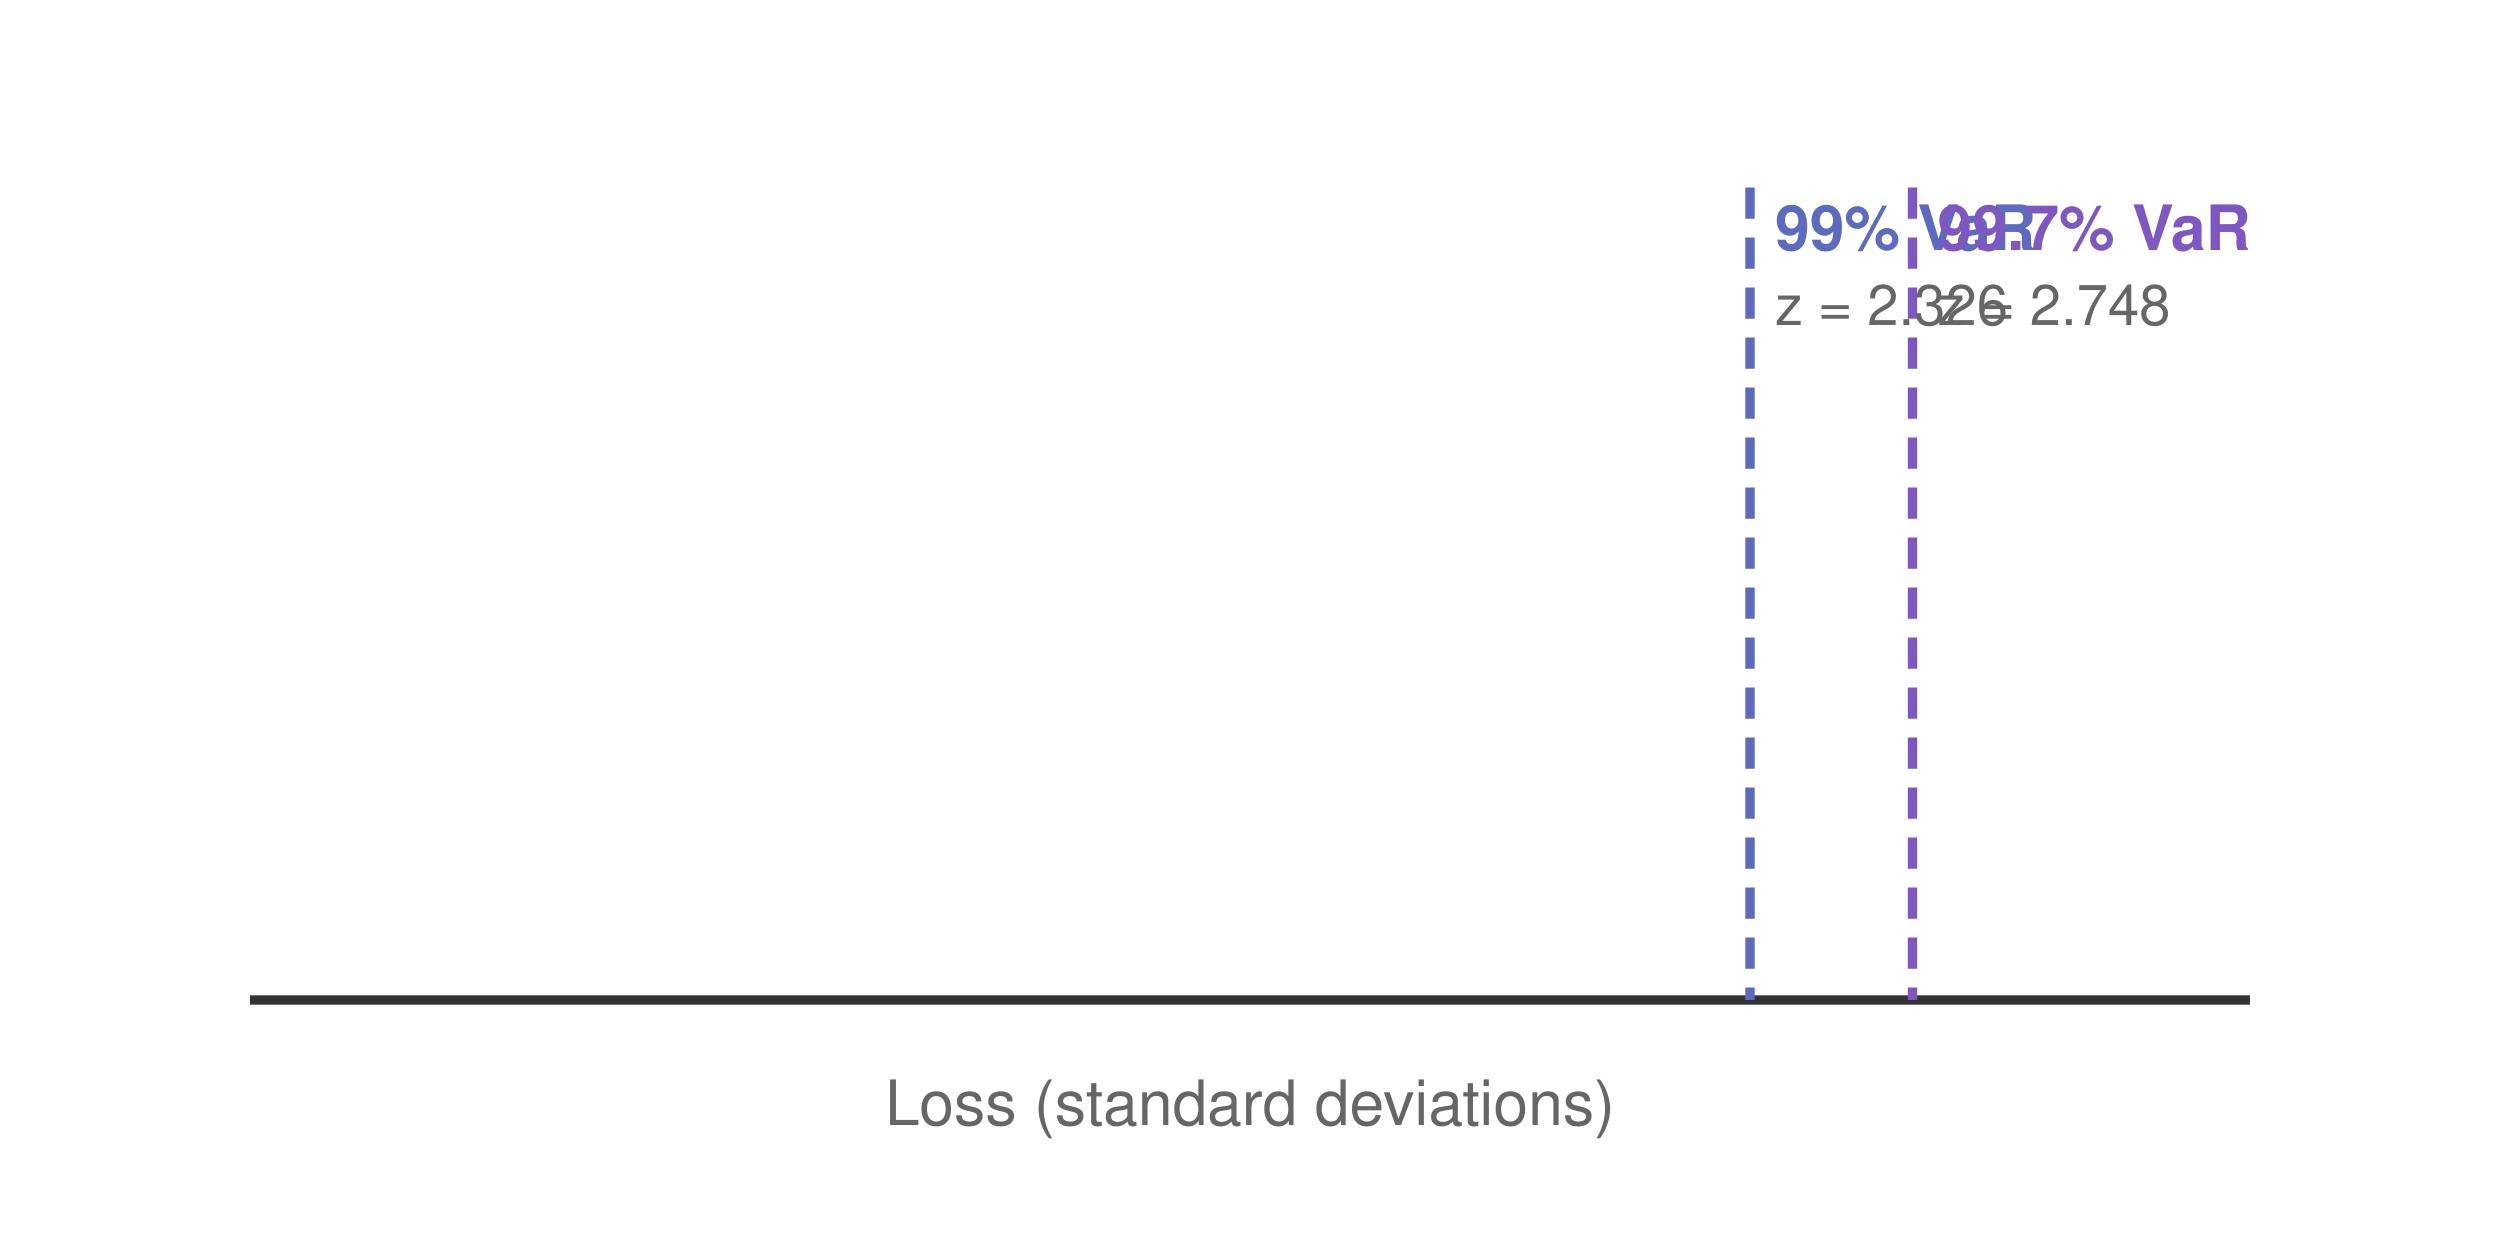
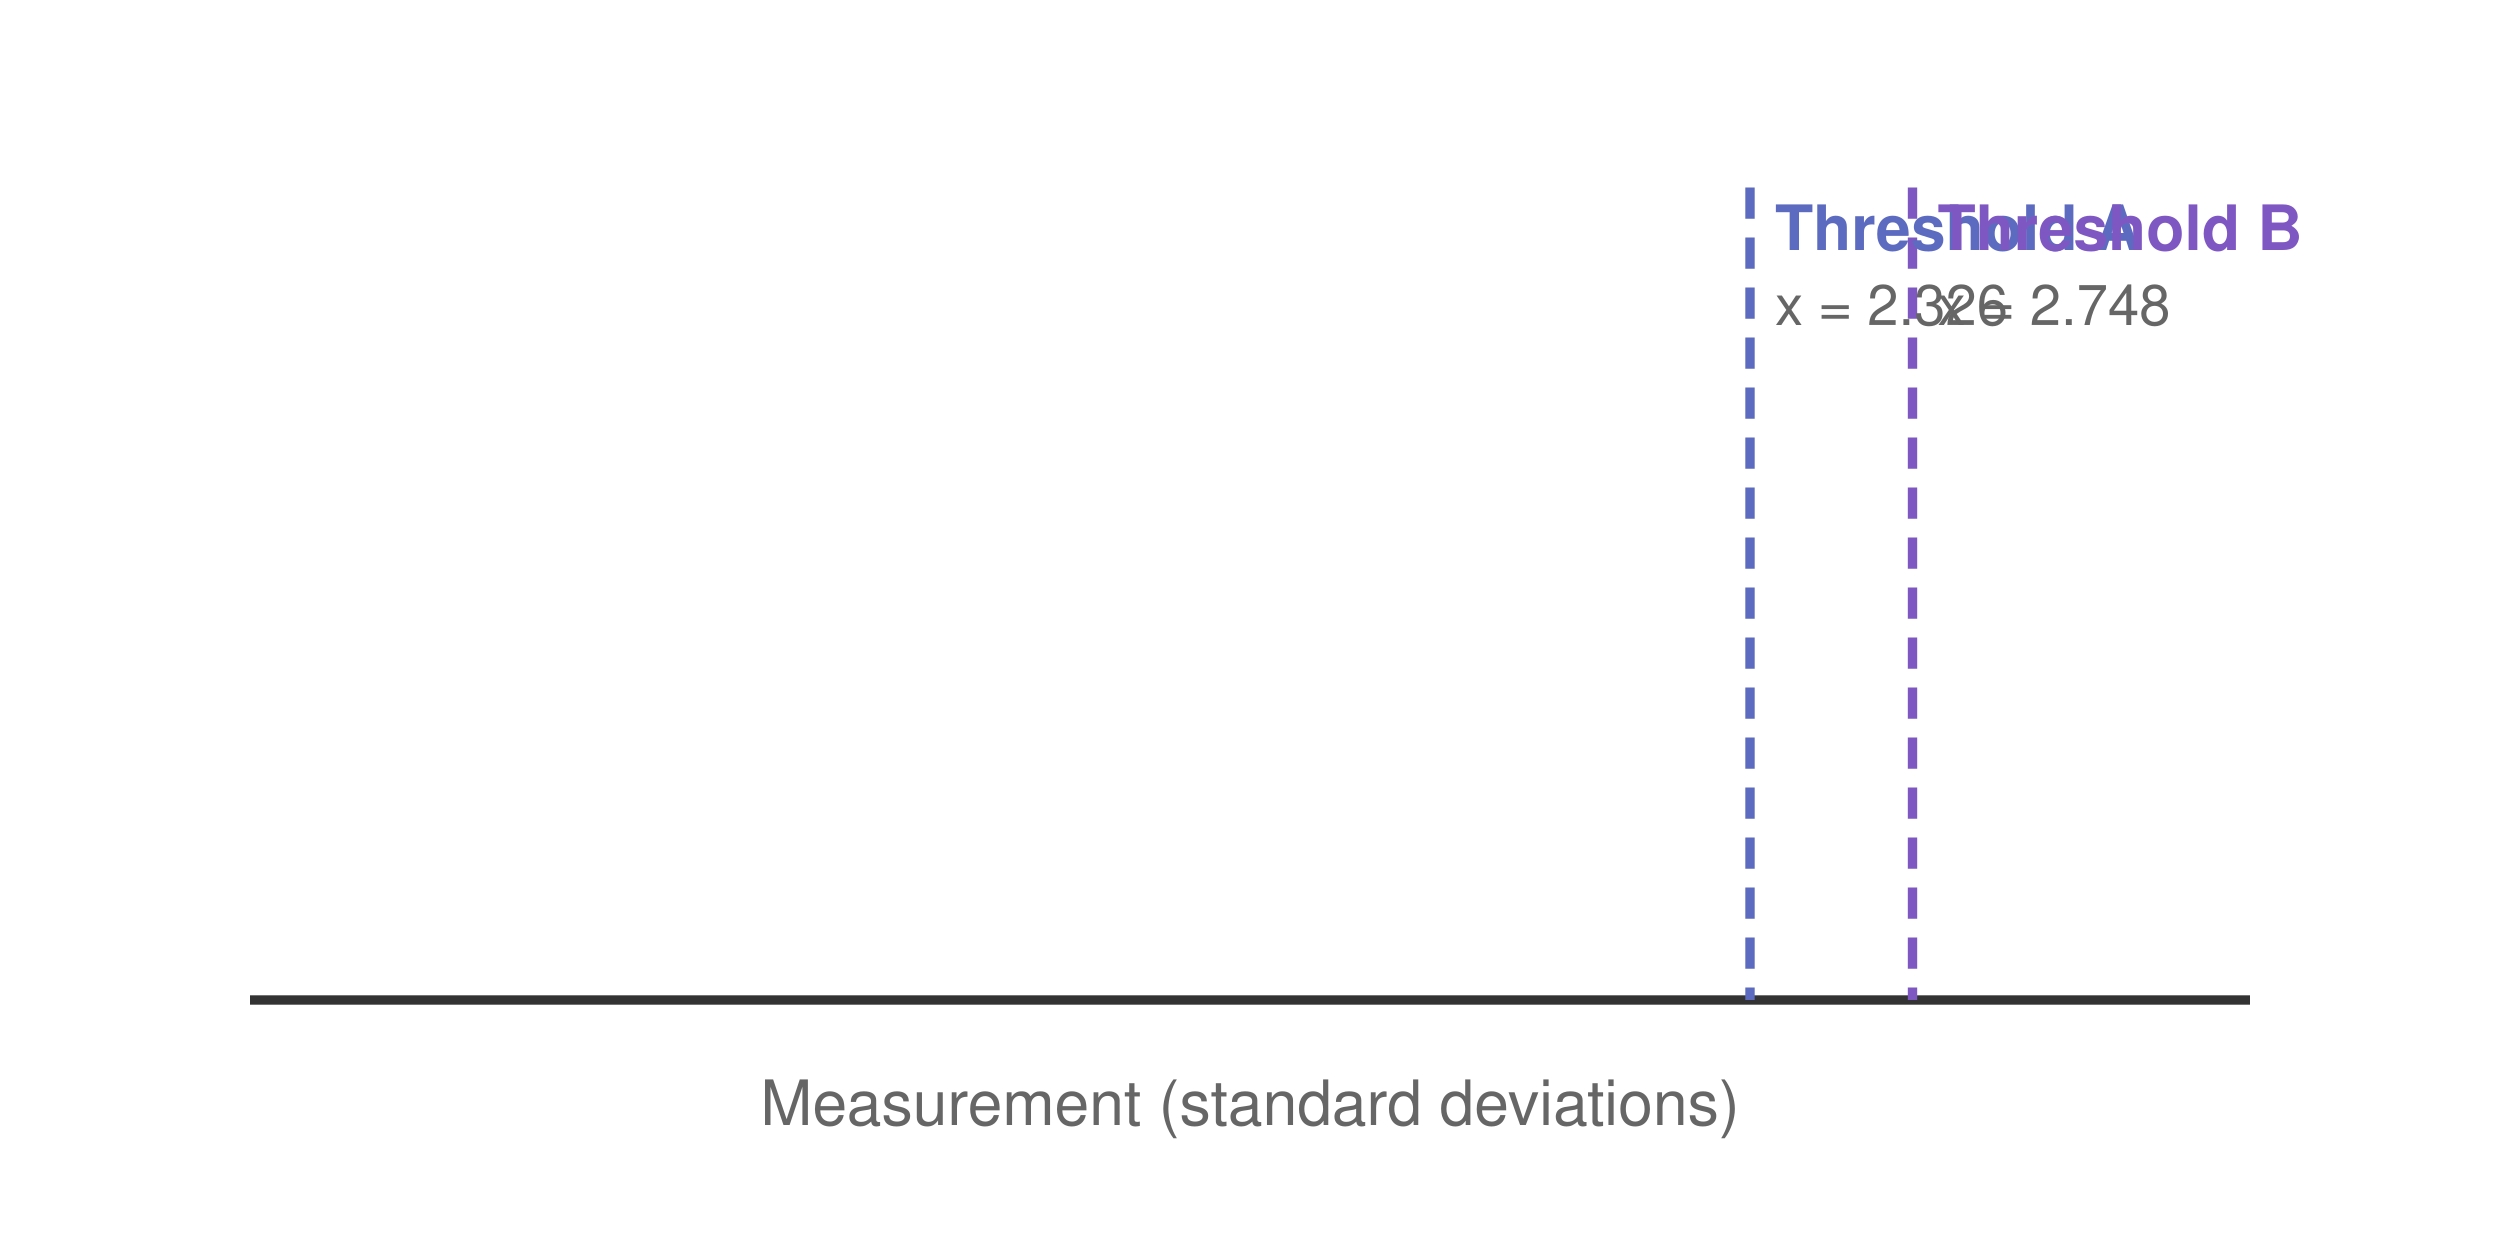
<svg xmlns="http://www.w3.org/2000/svg" width="400px" height="200px">
  <rect x="0" y="0" width="400" height="200" fill="white" />
  <line x1="40" y1="160" x2="360" y2="160" stroke="#333" stroke-width="1.5" />
  <line x1="280" y1="30" x2="280" y2="160" stroke="#5C6BC0" stroke-width="1.5" stroke-dasharray="5,3" />
  <line x1="306" y1="30" x2="306" y2="160" stroke="#7E57C2" stroke-width="1.5" stroke-dasharray="5,3" />
-   <text x="284" y="40" font-family="Helvetica" font-size="10px" font-weight="bold" fill="#5C6BC0">99% VaR</text>
-   <text x="310" y="40" font-family="Helvetica" font-size="10px" font-weight="bold" fill="#7E57C2">99.7% VaR</text>
-   <text x="284" y="52" font-family="Helvetica" font-size="9px" fill="#666">z = 2.326</text>
-   <text x="310" y="52" font-family="Helvetica" font-size="9px" fill="#666">z = 2.748</text>
-   <text x="200" y="180" text-anchor="middle" font-family="Helvetica" font-size="10px" fill="#666">Loss (standard deviations)</text>
+   <text x="284" y="40" font-family="Helvetica" font-size="10px" font-weight="bold" fill="#5C6BC0">Threshold A</text>
+   <text x="310" y="40" font-family="Helvetica" font-size="10px" font-weight="bold" fill="#7E57C2">Threshold B</text>
+   <text x="284" y="52" font-family="Helvetica" font-size="9px" fill="#666">x = 2.326</text>
+   <text x="310" y="52" font-family="Helvetica" font-size="9px" fill="#666">x = 2.748</text>
+   <text x="200" y="180" text-anchor="middle" font-family="Helvetica" font-size="10px" fill="#666">Measurement (standard deviations)</text>
</svg>
